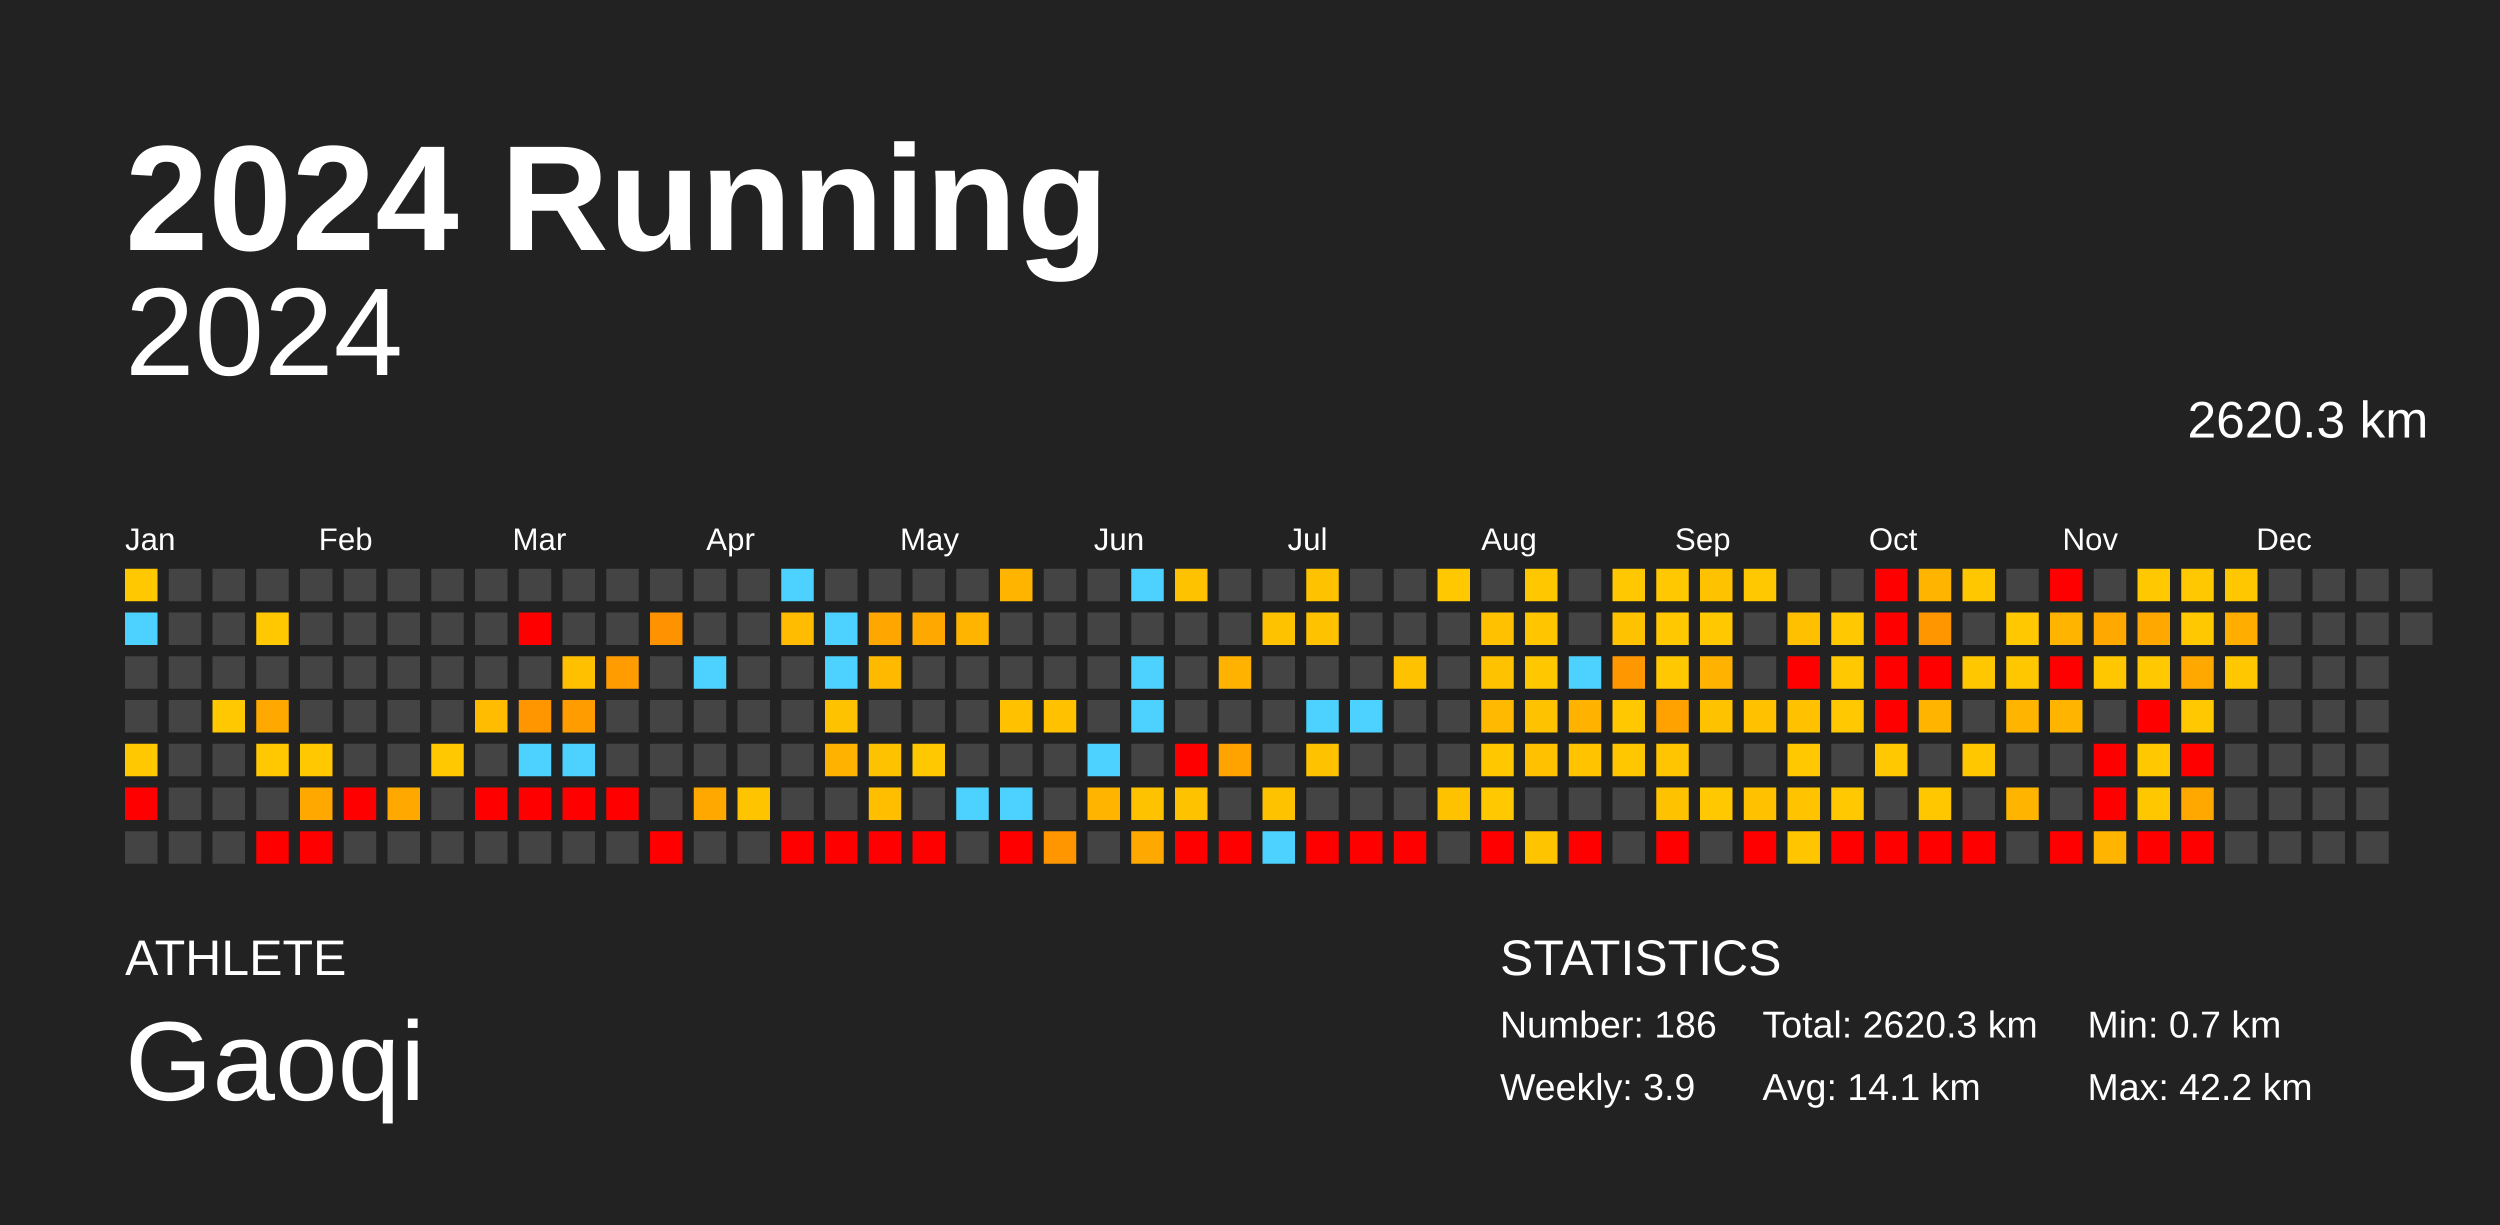
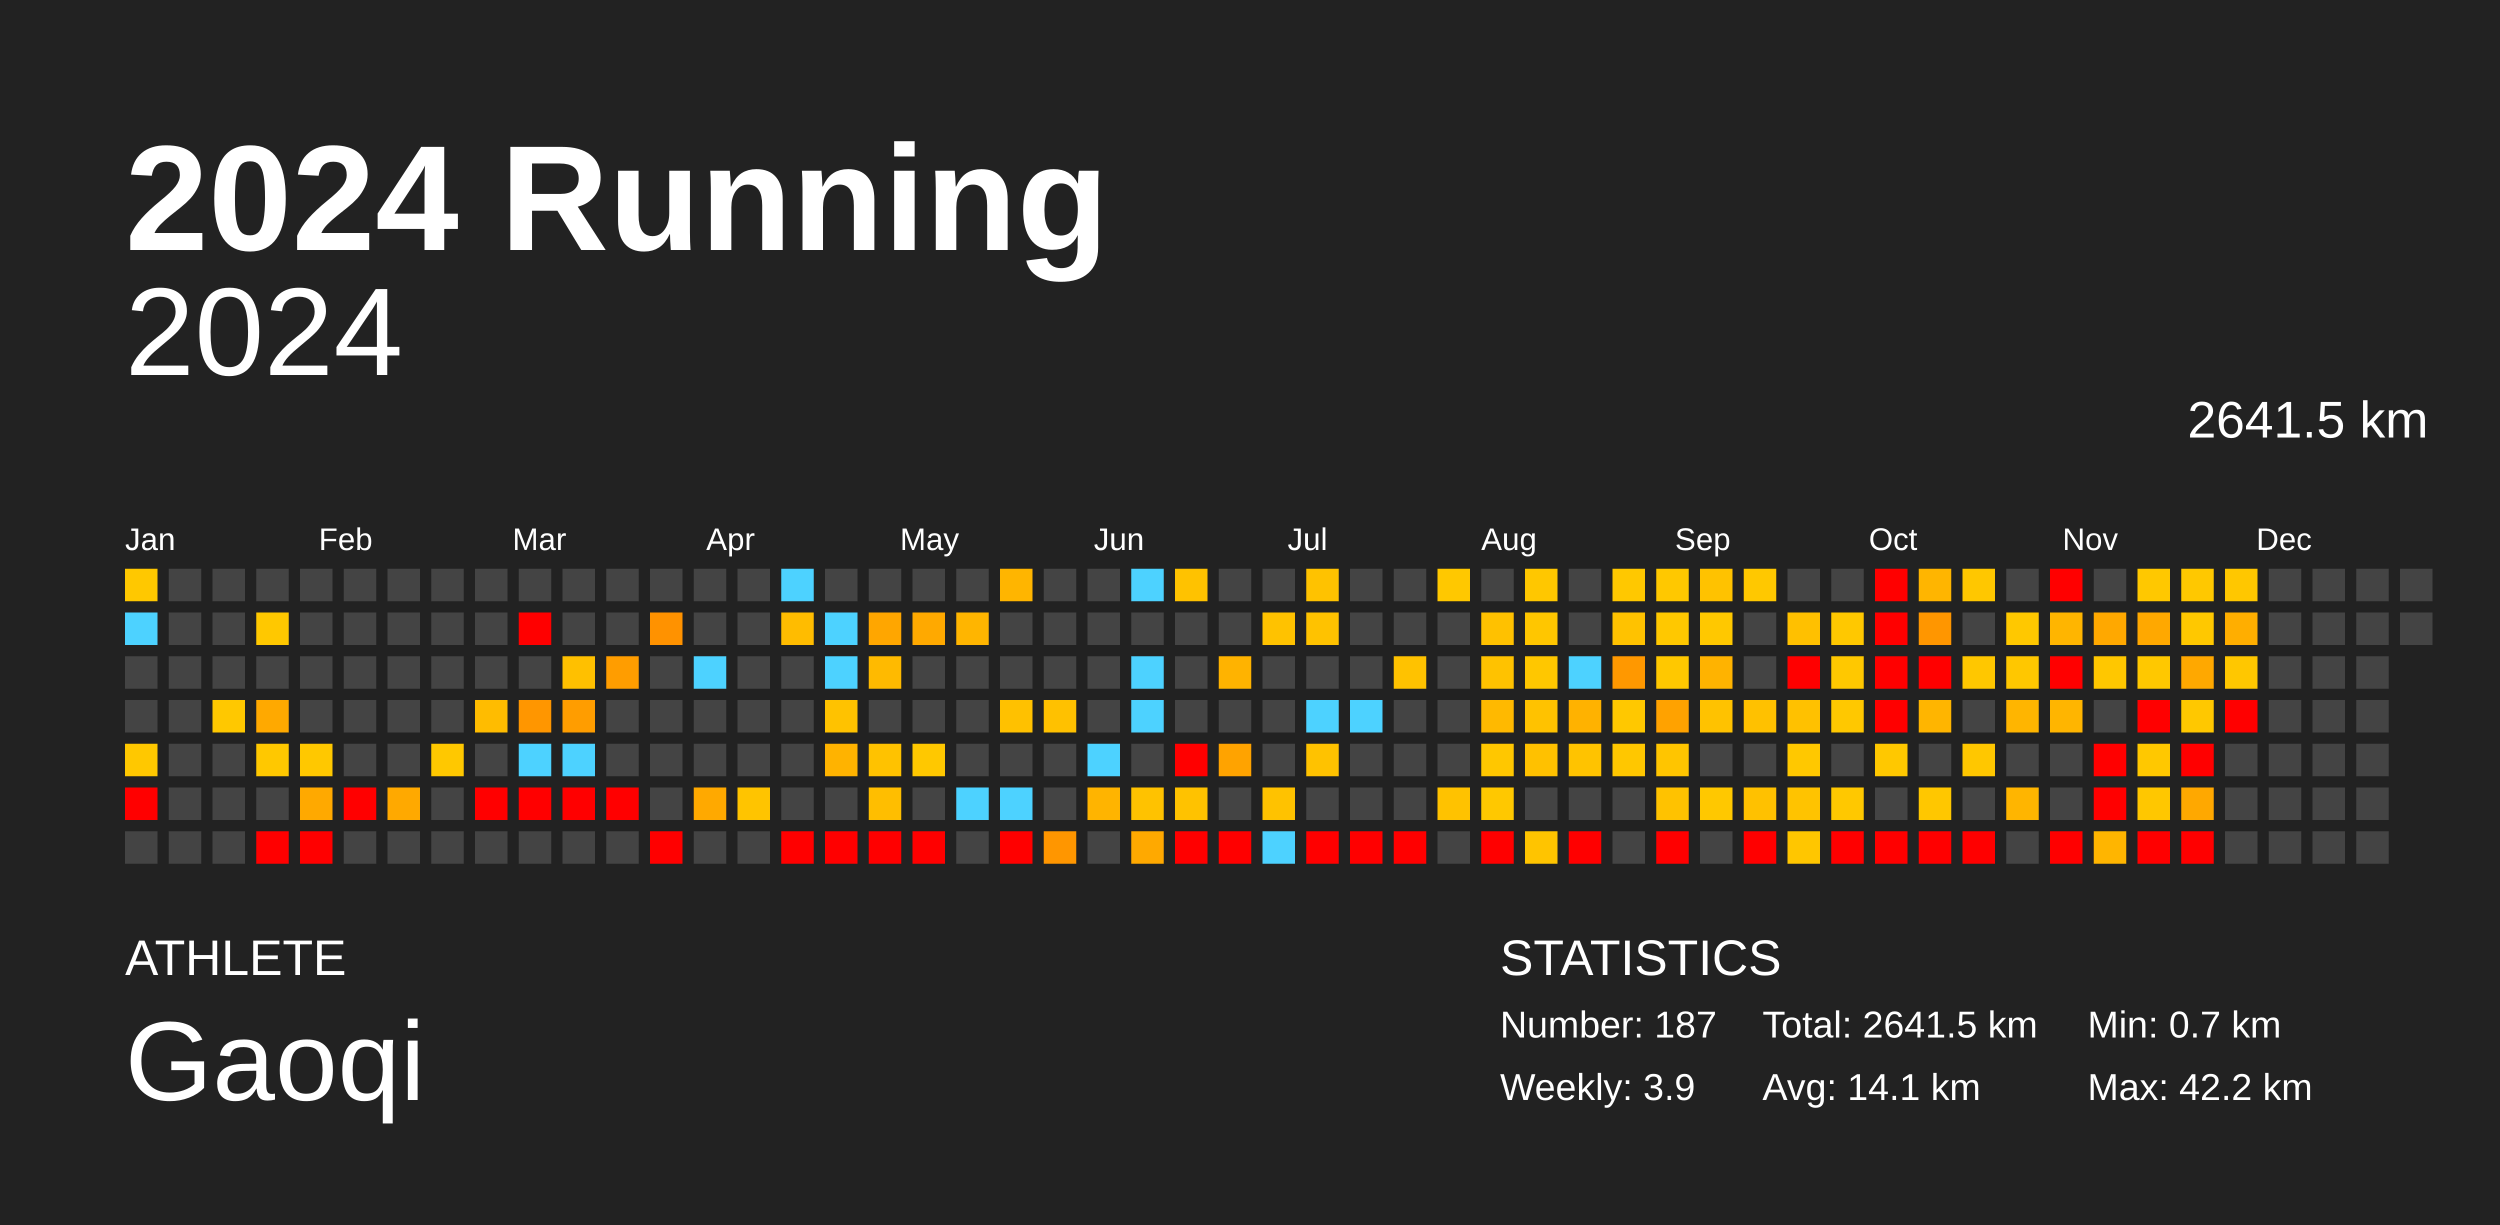
<svg xmlns="http://www.w3.org/2000/svg" baseProfile="full" height="98mm" version="1.1" viewBox="0,0,200,98" width="200mm">
  <defs />
  <rect fill="#222222" height="98" width="200" x="0" y="0" />
  <text fill="#FFFFFF" style="font-size:12px; font-family:Arial; font-weight:bold;" x="10" y="20">2024 Running</text>
  <text fill="#FFFFFF" style="font-size:4px; font-family:Arial" x="10" y="78">ATHLETE</text>
  <text fill="#FFFFFF" style="font-size:9px; font-family:Arial" x="10" y="88">Gaoqi</text>
  <text fill="#FFFFFF" style="font-size:4px; font-family:Arial" x="120" y="78">STATISTICS</text>
-   <text fill="#FFFFFF" style="font-size:3px; font-family:Arial" x="120" y="83">Number: 186</text>
+   <text fill="#FFFFFF" style="font-size:3px; font-family:Arial" x="120" y="83">Number: 187</text>
  <text fill="#FFFFFF" style="font-size:3px; font-family:Arial" x="120" y="88">Weekly: 3.9</text>
-   <text fill="#FFFFFF" style="font-size:3px; font-family:Arial" x="141" y="83">Total: 2620.3 km</text>
+   <text fill="#FFFFFF" style="font-size:3px; font-family:Arial" x="141" y="83">Total: 2641.5 km</text>
  <text fill="#FFFFFF" style="font-size:3px; font-family:Arial" x="141" y="88">Avg: 14.1 km</text>
  <text fill="#FFFFFF" style="font-size:3px; font-family:Arial" x="167" y="83">Min: 0.7 km</text>
  <text fill="#FFFFFF" style="font-size:3px; font-family:Arial" x="167" y="88">Max: 42.2 km</text>
  <text alignment-baseline="hanging" fill="#FFFFFF" style="font-size:10.0px; font-family:Arial;" x="10" y="30">2024</text>
-   <text alignment-baseline="hanging" fill="#FFFFFF" style="font-size:4.125px; font-family:Arial;" x="175" y="35">2620.3 km</text>
+   <text alignment-baseline="hanging" fill="#FFFFFF" style="font-size:4.125px; font-family:Arial;" x="175" y="35">2641.5 km</text>
  <text fill="#FFFFFF" style="font-size:2.5px; font-family:Arial" x="10.0" y="44">Jan</text>
  <text fill="#FFFFFF" style="font-size:2.5px; font-family:Arial" x="25.5" y="44">Feb</text>
  <text fill="#FFFFFF" style="font-size:2.5px; font-family:Arial" x="41.0" y="44">Mar</text>
  <text fill="#FFFFFF" style="font-size:2.5px; font-family:Arial" x="56.5" y="44">Apr</text>
  <text fill="#FFFFFF" style="font-size:2.5px; font-family:Arial" x="72.0" y="44">May</text>
  <text fill="#FFFFFF" style="font-size:2.5px; font-family:Arial" x="87.5" y="44">Jun</text>
  <text fill="#FFFFFF" style="font-size:2.5px; font-family:Arial" x="103.0" y="44">Jul</text>
  <text fill="#FFFFFF" style="font-size:2.5px; font-family:Arial" x="118.5" y="44">Aug</text>
  <text fill="#FFFFFF" style="font-size:2.5px; font-family:Arial" x="134.0" y="44">Sep</text>
  <text fill="#FFFFFF" style="font-size:2.5px; font-family:Arial" x="149.5" y="44">Oct</text>
  <text fill="#FFFFFF" style="font-size:2.5px; font-family:Arial" x="165.0" y="44">Nov</text>
  <text fill="#FFFFFF" style="font-size:2.5px; font-family:Arial" x="180.5" y="44">Dec</text>
  <rect fill="#ffc800" height="2.6" width="2.6" x="10.0" y="45.5" />
  <rect fill="#4dd2ff" height="2.6" width="2.6" x="10.0" y="49.0" />
  <rect fill="#444444" height="2.6" width="2.6" x="10.0" y="52.5" />
  <rect fill="#444444" height="2.6" width="2.6" x="10.0" y="56.0" />
  <rect fill="#ffc800" height="2.6" width="2.6" x="10.0" y="59.5" />
  <rect fill="red" height="2.6" width="2.6" x="10.0" y="63.0" />
  <rect fill="#444444" height="2.6" width="2.6" x="10.0" y="66.5" />
  <rect fill="#444444" height="2.6" width="2.6" x="13.5" y="45.5" />
  <rect fill="#444444" height="2.6" width="2.6" x="13.5" y="49.0" />
  <rect fill="#444444" height="2.6" width="2.6" x="13.5" y="52.5" />
  <rect fill="#444444" height="2.6" width="2.6" x="13.5" y="56.0" />
  <rect fill="#444444" height="2.6" width="2.6" x="13.5" y="59.5" />
  <rect fill="#444444" height="2.6" width="2.6" x="13.5" y="63.0" />
  <rect fill="#444444" height="2.6" width="2.6" x="13.5" y="66.5" />
  <rect fill="#444444" height="2.6" width="2.6" x="17.0" y="45.5" />
  <rect fill="#444444" height="2.6" width="2.6" x="17.0" y="49.0" />
  <rect fill="#444444" height="2.6" width="2.6" x="17.0" y="52.5" />
  <rect fill="#ffc800" height="2.6" width="2.6" x="17.0" y="56.0" />
  <rect fill="#444444" height="2.6" width="2.6" x="17.0" y="59.5" />
  <rect fill="#444444" height="2.6" width="2.6" x="17.0" y="63.0" />
  <rect fill="#444444" height="2.6" width="2.6" x="17.0" y="66.5" />
  <rect fill="#444444" height="2.6" width="2.6" x="20.5" y="45.5" />
  <rect fill="#ffc800" height="2.6" width="2.6" x="20.5" y="49.0" />
  <rect fill="#444444" height="2.6" width="2.6" x="20.5" y="52.5" />
  <rect fill="#ffa900" height="2.6" width="2.6" x="20.5" y="56.0" />
  <rect fill="#ffc800" height="2.6" width="2.6" x="20.5" y="59.5" />
  <rect fill="#444444" height="2.6" width="2.6" x="20.5" y="63.0" />
  <rect fill="red" height="2.6" width="2.6" x="20.5" y="66.5" />
  <rect fill="#444444" height="2.6" width="2.6" x="24.0" y="45.5" />
  <rect fill="#444444" height="2.6" width="2.6" x="24.0" y="49.0" />
  <rect fill="#444444" height="2.6" width="2.6" x="24.0" y="52.5" />
  <rect fill="#444444" height="2.6" width="2.6" x="24.0" y="56.0" />
  <rect fill="#ffc800" height="2.6" width="2.6" x="24.0" y="59.5" />
  <rect fill="#ffa900" height="2.6" width="2.6" x="24.0" y="63.0" />
  <rect fill="red" height="2.6" width="2.6" x="24.0" y="66.5" />
  <rect fill="#444444" height="2.6" width="2.6" x="27.5" y="45.5" />
  <rect fill="#444444" height="2.6" width="2.6" x="27.5" y="49.0" />
  <rect fill="#444444" height="2.6" width="2.6" x="27.5" y="52.5" />
  <rect fill="#444444" height="2.6" width="2.6" x="27.5" y="56.0" />
  <rect fill="#444444" height="2.6" width="2.6" x="27.5" y="59.5" />
  <rect fill="red" height="2.6" width="2.6" x="27.5" y="63.0" />
  <rect fill="#444444" height="2.6" width="2.6" x="27.5" y="66.5" />
  <rect fill="#444444" height="2.6" width="2.6" x="31.0" y="45.5" />
  <rect fill="#444444" height="2.6" width="2.6" x="31.0" y="49.0" />
  <rect fill="#444444" height="2.6" width="2.6" x="31.0" y="52.5" />
  <rect fill="#444444" height="2.6" width="2.6" x="31.0" y="56.0" />
  <rect fill="#444444" height="2.6" width="2.6" x="31.0" y="59.5" />
  <rect fill="#ffa900" height="2.6" width="2.6" x="31.0" y="63.0" />
  <rect fill="#444444" height="2.6" width="2.6" x="31.0" y="66.5" />
  <rect fill="#444444" height="2.6" width="2.6" x="34.5" y="45.5" />
  <rect fill="#444444" height="2.6" width="2.6" x="34.5" y="49.0" />
  <rect fill="#444444" height="2.6" width="2.6" x="34.5" y="52.5" />
  <rect fill="#444444" height="2.6" width="2.6" x="34.5" y="56.0" />
  <rect fill="#ffc800" height="2.6" width="2.6" x="34.5" y="59.5" />
  <rect fill="#444444" height="2.6" width="2.6" x="34.5" y="63.0" />
  <rect fill="#444444" height="2.6" width="2.6" x="34.5" y="66.5" />
  <rect fill="#444444" height="2.6" width="2.6" x="38.0" y="45.5" />
  <rect fill="#444444" height="2.6" width="2.6" x="38.0" y="49.0" />
  <rect fill="#444444" height="2.6" width="2.6" x="38.0" y="52.5" />
  <rect fill="#ffbc00" height="2.6" width="2.6" x="38.0" y="56.0" />
  <rect fill="#444444" height="2.6" width="2.6" x="38.0" y="59.5" />
  <rect fill="red" height="2.6" width="2.6" x="38.0" y="63.0" />
  <rect fill="#444444" height="2.6" width="2.6" x="38.0" y="66.5" />
  <rect fill="#444444" height="2.6" width="2.6" x="41.5" y="45.5" />
  <rect fill="red" height="2.6" width="2.6" x="41.5" y="49.0" />
  <rect fill="#444444" height="2.6" width="2.6" x="41.5" y="52.5" />
  <rect fill="#ff9600" height="2.6" width="2.6" x="41.5" y="56.0" />
  <rect fill="#4dd2ff" height="2.6" width="2.6" x="41.5" y="59.5" />
  <rect fill="red" height="2.6" width="2.6" x="41.5" y="63.0" />
  <rect fill="#444444" height="2.6" width="2.6" x="41.5" y="66.5" />
  <rect fill="#444444" height="2.6" width="2.6" x="45.0" y="45.5" />
  <rect fill="#444444" height="2.6" width="2.6" x="45.0" y="49.0" />
  <rect fill="#ffc000" height="2.6" width="2.6" x="45.0" y="52.5" />
  <rect fill="#ff9d00" height="2.6" width="2.6" x="45.0" y="56.0" />
  <rect fill="#4dd2ff" height="2.6" width="2.6" x="45.0" y="59.5" />
  <rect fill="red" height="2.6" width="2.6" x="45.0" y="63.0" />
  <rect fill="#444444" height="2.6" width="2.6" x="45.0" y="66.5" />
  <rect fill="#444444" height="2.6" width="2.6" x="48.5" y="45.5" />
  <rect fill="#444444" height="2.6" width="2.6" x="48.5" y="49.0" />
  <rect fill="#ff9d00" height="2.6" width="2.6" x="48.5" y="52.5" />
  <rect fill="#444444" height="2.6" width="2.6" x="48.5" y="56.0" />
  <rect fill="#444444" height="2.6" width="2.6" x="48.5" y="59.5" />
  <rect fill="red" height="2.6" width="2.6" x="48.5" y="63.0" />
  <rect fill="#444444" height="2.6" width="2.6" x="48.5" y="66.5" />
  <rect fill="#444444" height="2.6" width="2.6" x="52.0" y="45.5" />
  <rect fill="#ff9200" height="2.6" width="2.6" x="52.0" y="49.0" />
  <rect fill="#444444" height="2.6" width="2.6" x="52.0" y="52.5" />
  <rect fill="#444444" height="2.6" width="2.6" x="52.0" y="56.0" />
  <rect fill="#444444" height="2.6" width="2.6" x="52.0" y="59.5" />
  <rect fill="#444444" height="2.6" width="2.6" x="52.0" y="63.0" />
  <rect fill="red" height="2.6" width="2.6" x="52.0" y="66.5" />
  <rect fill="#444444" height="2.6" width="2.6" x="55.5" y="45.5" />
  <rect fill="#444444" height="2.6" width="2.6" x="55.5" y="49.0" />
  <rect fill="#4dd2ff" height="2.6" width="2.6" x="55.5" y="52.5" />
  <rect fill="#444444" height="2.6" width="2.6" x="55.5" y="56.0" />
  <rect fill="#444444" height="2.6" width="2.6" x="55.5" y="59.5" />
  <rect fill="#ffa900" height="2.6" width="2.6" x="55.5" y="63.0" />
  <rect fill="#444444" height="2.6" width="2.6" x="55.5" y="66.5" />
  <rect fill="#444444" height="2.6" width="2.6" x="59.0" y="45.5" />
  <rect fill="#444444" height="2.6" width="2.6" x="59.0" y="49.0" />
  <rect fill="#444444" height="2.6" width="2.6" x="59.0" y="52.5" />
  <rect fill="#444444" height="2.6" width="2.6" x="59.0" y="56.0" />
  <rect fill="#444444" height="2.6" width="2.6" x="59.0" y="59.5" />
  <rect fill="#ffc400" height="2.6" width="2.6" x="59.0" y="63.0" />
  <rect fill="#444444" height="2.6" width="2.6" x="59.0" y="66.5" />
  <rect fill="#4dd2ff" height="2.6" width="2.6" x="62.5" y="45.5" />
  <rect fill="#ffbc00" height="2.6" width="2.6" x="62.5" y="49.0" />
  <rect fill="#444444" height="2.6" width="2.6" x="62.5" y="52.5" />
  <rect fill="#444444" height="2.6" width="2.6" x="62.5" y="56.0" />
  <rect fill="#444444" height="2.6" width="2.6" x="62.5" y="59.5" />
  <rect fill="#444444" height="2.6" width="2.6" x="62.5" y="63.0" />
  <rect fill="red" height="2.6" width="2.6" x="62.5" y="66.5" />
  <rect fill="#444444" height="2.6" width="2.6" x="66.0" y="45.5" />
  <rect fill="#4dd2ff" height="2.6" width="2.6" x="66.0" y="49.0" />
  <rect fill="#4dd2ff" height="2.6" width="2.6" x="66.0" y="52.5" />
  <rect fill="#ffc200" height="2.6" width="2.6" x="66.0" y="56.0" />
  <rect fill="#ffb300" height="2.6" width="2.6" x="66.0" y="59.5" />
  <rect fill="#444444" height="2.6" width="2.6" x="66.0" y="63.0" />
  <rect fill="red" height="2.6" width="2.6" x="66.0" y="66.5" />
  <rect fill="#444444" height="2.6" width="2.6" x="69.5" y="45.5" />
  <rect fill="#ffa600" height="2.6" width="2.6" x="69.5" y="49.0" />
  <rect fill="#ffba00" height="2.6" width="2.6" x="69.5" y="52.5" />
  <rect fill="#444444" height="2.6" width="2.6" x="69.5" y="56.0" />
  <rect fill="#ffc200" height="2.6" width="2.6" x="69.5" y="59.5" />
  <rect fill="#ffbe00" height="2.6" width="2.6" x="69.5" y="63.0" />
  <rect fill="red" height="2.6" width="2.6" x="69.5" y="66.5" />
  <rect fill="#444444" height="2.6" width="2.6" x="73.0" y="45.5" />
  <rect fill="#ffa900" height="2.6" width="2.6" x="73.0" y="49.0" />
  <rect fill="#444444" height="2.6" width="2.6" x="73.0" y="52.5" />
  <rect fill="#444444" height="2.6" width="2.6" x="73.0" y="56.0" />
  <rect fill="#ffc800" height="2.6" width="2.6" x="73.0" y="59.5" />
  <rect fill="#444444" height="2.6" width="2.6" x="73.0" y="63.0" />
  <rect fill="red" height="2.6" width="2.6" x="73.0" y="66.5" />
  <rect fill="#444444" height="2.6" width="2.6" x="76.5" y="45.5" />
  <rect fill="#ffb500" height="2.6" width="2.6" x="76.5" y="49.0" />
  <rect fill="#444444" height="2.6" width="2.6" x="76.5" y="52.5" />
  <rect fill="#444444" height="2.6" width="2.6" x="76.5" y="56.0" />
  <rect fill="#444444" height="2.6" width="2.6" x="76.5" y="59.5" />
  <rect fill="#4dd2ff" height="2.6" width="2.6" x="76.5" y="63.0" />
  <rect fill="#444444" height="2.6" width="2.6" x="76.5" y="66.5" />
  <rect fill="#ffb500" height="2.6" width="2.6" x="80.0" y="45.5" />
  <rect fill="#444444" height="2.6" width="2.6" x="80.0" y="49.0" />
  <rect fill="#444444" height="2.6" width="2.6" x="80.0" y="52.5" />
  <rect fill="#ffc100" height="2.6" width="2.6" x="80.0" y="56.0" />
  <rect fill="#444444" height="2.6" width="2.6" x="80.0" y="59.5" />
  <rect fill="#4dd2ff" height="2.6" width="2.6" x="80.0" y="63.0" />
  <rect fill="red" height="2.6" width="2.6" x="80.0" y="66.5" />
  <rect fill="#444444" height="2.6" width="2.6" x="83.5" y="45.5" />
  <rect fill="#444444" height="2.6" width="2.6" x="83.5" y="49.0" />
  <rect fill="#444444" height="2.6" width="2.6" x="83.5" y="52.5" />
  <rect fill="#ffc100" height="2.6" width="2.6" x="83.5" y="56.0" />
  <rect fill="#444444" height="2.6" width="2.6" x="83.5" y="59.5" />
  <rect fill="#444444" height="2.6" width="2.6" x="83.5" y="63.0" />
  <rect fill="#ff9600" height="2.6" width="2.6" x="83.5" y="66.5" />
  <rect fill="#444444" height="2.6" width="2.6" x="87.0" y="45.5" />
  <rect fill="#444444" height="2.6" width="2.6" x="87.0" y="49.0" />
  <rect fill="#444444" height="2.6" width="2.6" x="87.0" y="52.5" />
  <rect fill="#444444" height="2.6" width="2.6" x="87.0" y="56.0" />
  <rect fill="#4dd2ff" height="2.6" width="2.6" x="87.0" y="59.5" />
  <rect fill="#ffb400" height="2.6" width="2.6" x="87.0" y="63.0" />
  <rect fill="#444444" height="2.6" width="2.6" x="87.0" y="66.5" />
  <rect fill="#4dd2ff" height="2.6" width="2.6" x="90.5" y="45.5" />
  <rect fill="#444444" height="2.6" width="2.6" x="90.5" y="49.0" />
  <rect fill="#4dd2ff" height="2.6" width="2.6" x="90.5" y="52.5" />
  <rect fill="#4dd2ff" height="2.6" width="2.6" x="90.5" y="56.0" />
  <rect fill="#444444" height="2.6" width="2.6" x="90.5" y="59.5" />
  <rect fill="#ffc200" height="2.6" width="2.6" x="90.5" y="63.0" />
  <rect fill="#ffa900" height="2.6" width="2.6" x="90.5" y="66.5" />
  <rect fill="#ffc200" height="2.6" width="2.6" x="94.0" y="45.5" />
  <rect fill="#444444" height="2.6" width="2.6" x="94.0" y="49.0" />
  <rect fill="#444444" height="2.6" width="2.6" x="94.0" y="52.5" />
  <rect fill="#444444" height="2.6" width="2.6" x="94.0" y="56.0" />
  <rect fill="red" height="2.6" width="2.6" x="94.0" y="59.5" />
  <rect fill="#ffc200" height="2.6" width="2.6" x="94.0" y="63.0" />
  <rect fill="red" height="2.6" width="2.6" x="94.0" y="66.5" />
  <rect fill="#444444" height="2.6" width="2.6" x="97.5" y="45.5" />
  <rect fill="#444444" height="2.6" width="2.6" x="97.5" y="49.0" />
  <rect fill="#ffb300" height="2.6" width="2.6" x="97.5" y="52.5" />
  <rect fill="#444444" height="2.6" width="2.6" x="97.5" y="56.0" />
  <rect fill="#ffa300" height="2.6" width="2.6" x="97.5" y="59.5" />
  <rect fill="#444444" height="2.6" width="2.6" x="97.5" y="63.0" />
  <rect fill="red" height="2.6" width="2.6" x="97.5" y="66.5" />
  <rect fill="#444444" height="2.6" width="2.6" x="101.0" y="45.5" />
  <rect fill="#ffc200" height="2.6" width="2.6" x="101.0" y="49.0" />
  <rect fill="#444444" height="2.6" width="2.6" x="101.0" y="52.5" />
  <rect fill="#444444" height="2.6" width="2.6" x="101.0" y="56.0" />
  <rect fill="#444444" height="2.6" width="2.6" x="101.0" y="59.5" />
  <rect fill="#ffc200" height="2.6" width="2.6" x="101.0" y="63.0" />
  <rect fill="#4dd2ff" height="2.6" width="2.6" x="101.0" y="66.5" />
  <rect fill="#ffc200" height="2.6" width="2.6" x="104.5" y="45.5" />
  <rect fill="#ffc200" height="2.6" width="2.6" x="104.5" y="49.0" />
  <rect fill="#444444" height="2.6" width="2.6" x="104.5" y="52.5" />
  <rect fill="#4dd2ff" height="2.6" width="2.6" x="104.5" y="56.0" />
  <rect fill="#ffc200" height="2.6" width="2.6" x="104.5" y="59.5" />
  <rect fill="#444444" height="2.6" width="2.6" x="104.5" y="63.0" />
  <rect fill="red" height="2.6" width="2.6" x="104.5" y="66.5" />
  <rect fill="#444444" height="2.6" width="2.6" x="108.0" y="45.5" />
  <rect fill="#444444" height="2.6" width="2.6" x="108.0" y="49.0" />
  <rect fill="#444444" height="2.6" width="2.6" x="108.0" y="52.5" />
  <rect fill="#4dd2ff" height="2.6" width="2.6" x="108.0" y="56.0" />
  <rect fill="#444444" height="2.6" width="2.6" x="108.0" y="59.5" />
  <rect fill="#444444" height="2.6" width="2.6" x="108.0" y="63.0" />
  <rect fill="red" height="2.6" width="2.6" x="108.0" y="66.5" />
  <rect fill="#444444" height="2.6" width="2.6" x="111.5" y="45.5" />
  <rect fill="#444444" height="2.6" width="2.6" x="111.5" y="49.0" />
  <rect fill="#ffc200" height="2.6" width="2.6" x="111.5" y="52.5" />
  <rect fill="#444444" height="2.6" width="2.6" x="111.5" y="56.0" />
  <rect fill="#444444" height="2.6" width="2.6" x="111.5" y="59.5" />
  <rect fill="#444444" height="2.6" width="2.6" x="111.5" y="63.0" />
  <rect fill="red" height="2.6" width="2.6" x="111.5" y="66.5" />
  <rect fill="#ffc800" height="2.6" width="2.6" x="115.0" y="45.5" />
  <rect fill="#444444" height="2.6" width="2.6" x="115.0" y="49.0" />
  <rect fill="#444444" height="2.6" width="2.6" x="115.0" y="52.5" />
  <rect fill="#444444" height="2.6" width="2.6" x="115.0" y="56.0" />
  <rect fill="#444444" height="2.6" width="2.6" x="115.0" y="59.5" />
  <rect fill="#ffc200" height="2.6" width="2.6" x="115.0" y="63.0" />
  <rect fill="#444444" height="2.6" width="2.6" x="115.0" y="66.5" />
  <rect fill="#444444" height="2.6" width="2.6" x="118.5" y="45.5" />
  <rect fill="#ffc100" height="2.6" width="2.6" x="118.5" y="49.0" />
  <rect fill="#ffc200" height="2.6" width="2.6" x="118.5" y="52.5" />
  <rect fill="#ffb900" height="2.6" width="2.6" x="118.5" y="56.0" />
  <rect fill="#ffc700" height="2.6" width="2.6" x="118.5" y="59.5" />
  <rect fill="#ffc800" height="2.6" width="2.6" x="118.5" y="63.0" />
  <rect fill="red" height="2.6" width="2.6" x="118.5" y="66.5" />
  <rect fill="#ffc700" height="2.6" width="2.6" x="122.0" y="45.5" />
  <rect fill="#ffc600" height="2.6" width="2.6" x="122.0" y="49.0" />
  <rect fill="#ffc700" height="2.6" width="2.6" x="122.0" y="52.5" />
  <rect fill="#ffc200" height="2.6" width="2.6" x="122.0" y="56.0" />
  <rect fill="#ffc100" height="2.6" width="2.6" x="122.0" y="59.5" />
  <rect fill="#444444" height="2.6" width="2.6" x="122.0" y="63.0" />
  <rect fill="#ffc400" height="2.6" width="2.6" x="122.0" y="66.5" />
  <rect fill="#444444" height="2.6" width="2.6" x="125.5" y="45.5" />
  <rect fill="#444444" height="2.6" width="2.6" x="125.5" y="49.0" />
  <rect fill="#4dd2ff" height="2.6" width="2.6" x="125.5" y="52.5" />
  <rect fill="#ffb200" height="2.6" width="2.6" x="125.5" y="56.0" />
  <rect fill="#ffc300" height="2.6" width="2.6" x="125.5" y="59.5" />
  <rect fill="#444444" height="2.6" width="2.6" x="125.5" y="63.0" />
  <rect fill="red" height="2.6" width="2.6" x="125.5" y="66.5" />
  <rect fill="#ffc800" height="2.6" width="2.6" x="129.0" y="45.5" />
  <rect fill="#ffc200" height="2.6" width="2.6" x="129.0" y="49.0" />
  <rect fill="#ff9800" height="2.6" width="2.6" x="129.0" y="52.5" />
  <rect fill="#ffc800" height="2.6" width="2.6" x="129.0" y="56.0" />
  <rect fill="#ffc700" height="2.6" width="2.6" x="129.0" y="59.5" />
  <rect fill="#444444" height="2.6" width="2.6" x="129.0" y="63.0" />
  <rect fill="#444444" height="2.6" width="2.6" x="129.0" y="66.5" />
  <rect fill="#ffc800" height="2.6" width="2.6" x="132.5" y="45.5" />
  <rect fill="#ffc800" height="2.6" width="2.6" x="132.5" y="49.0" />
  <rect fill="#ffc800" height="2.6" width="2.6" x="132.5" y="52.5" />
  <rect fill="#ffa200" height="2.6" width="2.6" x="132.5" y="56.0" />
  <rect fill="#ffc500" height="2.6" width="2.6" x="132.5" y="59.5" />
  <rect fill="#ffc200" height="2.6" width="2.6" x="132.5" y="63.0" />
  <rect fill="red" height="2.6" width="2.6" x="132.5" y="66.5" />
  <rect fill="#ffc200" height="2.6" width="2.6" x="136.0" y="45.5" />
  <rect fill="#ffc800" height="2.6" width="2.6" x="136.0" y="49.0" />
  <rect fill="#ffb300" height="2.6" width="2.6" x="136.0" y="52.5" />
  <rect fill="#ffc200" height="2.6" width="2.6" x="136.0" y="56.0" />
  <rect fill="#444444" height="2.6" width="2.6" x="136.0" y="59.5" />
  <rect fill="#ffc800" height="2.6" width="2.6" x="136.0" y="63.0" />
  <rect fill="#444444" height="2.6" width="2.6" x="136.0" y="66.5" />
  <rect fill="#ffc800" height="2.6" width="2.6" x="139.5" y="45.5" />
  <rect fill="#444444" height="2.6" width="2.6" x="139.5" y="49.0" />
  <rect fill="#444444" height="2.6" width="2.6" x="139.5" y="52.5" />
  <rect fill="#ffc100" height="2.6" width="2.6" x="139.5" y="56.0" />
  <rect fill="#444444" height="2.6" width="2.6" x="139.5" y="59.5" />
  <rect fill="#ffc100" height="2.6" width="2.6" x="139.5" y="63.0" />
  <rect fill="red" height="2.6" width="2.6" x="139.5" y="66.5" />
  <rect fill="#444444" height="2.6" width="2.6" x="143.0" y="45.5" />
  <rect fill="#ffc000" height="2.6" width="2.6" x="143.0" y="49.0" />
  <rect fill="red" height="2.6" width="2.6" x="143.0" y="52.5" />
  <rect fill="#ffc100" height="2.6" width="2.6" x="143.0" y="56.0" />
  <rect fill="#ffc800" height="2.6" width="2.6" x="143.0" y="59.5" />
  <rect fill="#ffc300" height="2.6" width="2.6" x="143.0" y="63.0" />
  <rect fill="#ffc600" height="2.6" width="2.6" x="143.0" y="66.5" />
  <rect fill="#444444" height="2.6" width="2.6" x="146.5" y="45.5" />
  <rect fill="#ffc800" height="2.6" width="2.6" x="146.5" y="49.0" />
  <rect fill="#ffc800" height="2.6" width="2.6" x="146.5" y="52.5" />
  <rect fill="#ffc800" height="2.6" width="2.6" x="146.5" y="56.0" />
  <rect fill="#444444" height="2.6" width="2.6" x="146.5" y="59.5" />
  <rect fill="#ffc800" height="2.6" width="2.6" x="146.5" y="63.0" />
  <rect fill="red" height="2.6" width="2.6" x="146.5" y="66.5" />
  <rect fill="red" height="2.6" width="2.6" x="150.0" y="45.5" />
  <rect fill="red" height="2.6" width="2.6" x="150.0" y="49.0" />
  <rect fill="red" height="2.6" width="2.6" x="150.0" y="52.5" />
  <rect fill="red" height="2.6" width="2.6" x="150.0" y="56.0" />
  <rect fill="#ffc800" height="2.6" width="2.6" x="150.0" y="59.5" />
  <rect fill="#444444" height="2.6" width="2.6" x="150.0" y="63.0" />
  <rect fill="red" height="2.6" width="2.6" x="150.0" y="66.5" />
  <rect fill="#ffb500" height="2.6" width="2.6" x="153.5" y="45.5" />
  <rect fill="#ff9600" height="2.6" width="2.6" x="153.5" y="49.0" />
  <rect fill="red" height="2.6" width="2.6" x="153.5" y="52.5" />
  <rect fill="#ffb500" height="2.6" width="2.6" x="153.5" y="56.0" />
  <rect fill="#444444" height="2.6" width="2.6" x="153.5" y="59.5" />
  <rect fill="#ffc700" height="2.6" width="2.6" x="153.5" y="63.0" />
  <rect fill="red" height="2.6" width="2.6" x="153.5" y="66.5" />
  <rect fill="#ffc700" height="2.6" width="2.6" x="157.0" y="45.5" />
  <rect fill="#444444" height="2.6" width="2.6" x="157.0" y="49.0" />
  <rect fill="#ffc700" height="2.6" width="2.6" x="157.0" y="52.5" />
  <rect fill="#444444" height="2.6" width="2.6" x="157.0" y="56.0" />
  <rect fill="#ffc700" height="2.6" width="2.6" x="157.0" y="59.5" />
  <rect fill="#444444" height="2.6" width="2.6" x="157.0" y="63.0" />
  <rect fill="red" height="2.6" width="2.6" x="157.0" y="66.5" />
  <rect fill="#444444" height="2.6" width="2.6" x="160.5" y="45.5" />
  <rect fill="#ffc800" height="2.6" width="2.6" x="160.5" y="49.0" />
  <rect fill="#ffc700" height="2.6" width="2.6" x="160.5" y="52.5" />
  <rect fill="#ffb500" height="2.6" width="2.6" x="160.5" y="56.0" />
  <rect fill="#444444" height="2.6" width="2.6" x="160.5" y="59.5" />
  <rect fill="#ffb500" height="2.6" width="2.6" x="160.5" y="63.0" />
  <rect fill="#444444" height="2.6" width="2.6" x="160.5" y="66.5" />
  <rect fill="red" height="2.6" width="2.6" x="164.0" y="45.5" />
  <rect fill="#ffb500" height="2.6" width="2.6" x="164.0" y="49.0" />
  <rect fill="red" height="2.6" width="2.6" x="164.0" y="52.5" />
  <rect fill="#ffb500" height="2.6" width="2.6" x="164.0" y="56.0" />
  <rect fill="#444444" height="2.6" width="2.6" x="164.0" y="59.5" />
  <rect fill="#444444" height="2.6" width="2.6" x="164.0" y="63.0" />
  <rect fill="red" height="2.6" width="2.6" x="164.0" y="66.5" />
  <rect fill="#444444" height="2.6" width="2.6" x="167.5" y="45.5" />
  <rect fill="#ffa800" height="2.6" width="2.6" x="167.5" y="49.0" />
  <rect fill="#ffc700" height="2.6" width="2.6" x="167.5" y="52.5" />
  <rect fill="#444444" height="2.6" width="2.6" x="167.5" y="56.0" />
  <rect fill="red" height="2.6" width="2.6" x="167.5" y="59.5" />
  <rect fill="red" height="2.6" width="2.6" x="167.5" y="63.0" />
  <rect fill="#ffb500" height="2.6" width="2.6" x="167.5" y="66.5" />
  <rect fill="#ffc800" height="2.6" width="2.6" x="171.0" y="45.5" />
  <rect fill="#ffa800" height="2.6" width="2.6" x="171.0" y="49.0" />
  <rect fill="#ffc800" height="2.6" width="2.6" x="171.0" y="52.5" />
  <rect fill="red" height="2.6" width="2.6" x="171.0" y="56.0" />
  <rect fill="#ffc800" height="2.6" width="2.6" x="171.0" y="59.5" />
  <rect fill="#ffc700" height="2.6" width="2.6" x="171.0" y="63.0" />
  <rect fill="red" height="2.6" width="2.6" x="171.0" y="66.5" />
  <rect fill="#ffc800" height="2.6" width="2.6" x="174.5" y="45.5" />
  <rect fill="#ffc800" height="2.6" width="2.6" x="174.5" y="49.0" />
  <rect fill="#ffa800" height="2.6" width="2.6" x="174.5" y="52.5" />
  <rect fill="#ffc800" height="2.6" width="2.6" x="174.5" y="56.0" />
  <rect fill="red" height="2.6" width="2.6" x="174.5" y="59.5" />
  <rect fill="#ffa800" height="2.6" width="2.6" x="174.5" y="63.0" />
  <rect fill="red" height="2.6" width="2.6" x="174.5" y="66.5" />
  <rect fill="#ffc700" height="2.6" width="2.6" x="178.0" y="45.5" />
  <rect fill="#ffae00" height="2.6" width="2.6" x="178.0" y="49.0" />
  <rect fill="#ffc700" height="2.6" width="2.6" x="178.0" y="52.5" />
-   <rect fill="#444444" height="2.6" width="2.6" x="178.0" y="56.0" />
+   <rect fill="red" height="2.6" width="2.6" x="178.0" y="56.0" />
  <rect fill="#444444" height="2.6" width="2.6" x="178.0" y="59.5" />
  <rect fill="#444444" height="2.6" width="2.6" x="178.0" y="63.0" />
  <rect fill="#444444" height="2.6" width="2.6" x="178.0" y="66.5" />
  <rect fill="#444444" height="2.6" width="2.6" x="181.5" y="45.5" />
  <rect fill="#444444" height="2.6" width="2.6" x="181.5" y="49.0" />
  <rect fill="#444444" height="2.6" width="2.6" x="181.5" y="52.5" />
  <rect fill="#444444" height="2.6" width="2.6" x="181.5" y="56.0" />
  <rect fill="#444444" height="2.6" width="2.6" x="181.5" y="59.5" />
  <rect fill="#444444" height="2.6" width="2.6" x="181.5" y="63.0" />
  <rect fill="#444444" height="2.6" width="2.6" x="181.5" y="66.5" />
  <rect fill="#444444" height="2.6" width="2.6" x="185.0" y="45.5" />
  <rect fill="#444444" height="2.6" width="2.6" x="185.0" y="49.0" />
  <rect fill="#444444" height="2.6" width="2.6" x="185.0" y="52.5" />
  <rect fill="#444444" height="2.6" width="2.6" x="185.0" y="56.0" />
  <rect fill="#444444" height="2.6" width="2.6" x="185.0" y="59.5" />
  <rect fill="#444444" height="2.6" width="2.6" x="185.0" y="63.0" />
  <rect fill="#444444" height="2.6" width="2.6" x="185.0" y="66.5" />
  <rect fill="#444444" height="2.6" width="2.6" x="188.5" y="45.5" />
  <rect fill="#444444" height="2.6" width="2.6" x="188.5" y="49.0" />
  <rect fill="#444444" height="2.6" width="2.6" x="188.5" y="52.5" />
  <rect fill="#444444" height="2.6" width="2.6" x="188.5" y="56.0" />
  <rect fill="#444444" height="2.6" width="2.6" x="188.5" y="59.5" />
  <rect fill="#444444" height="2.6" width="2.6" x="188.5" y="63.0" />
  <rect fill="#444444" height="2.6" width="2.6" x="188.5" y="66.5" />
  <rect fill="#444444" height="2.6" width="2.6" x="192.0" y="45.5" />
  <rect fill="#444444" height="2.6" width="2.6" x="192.0" y="49.0" />
</svg>
